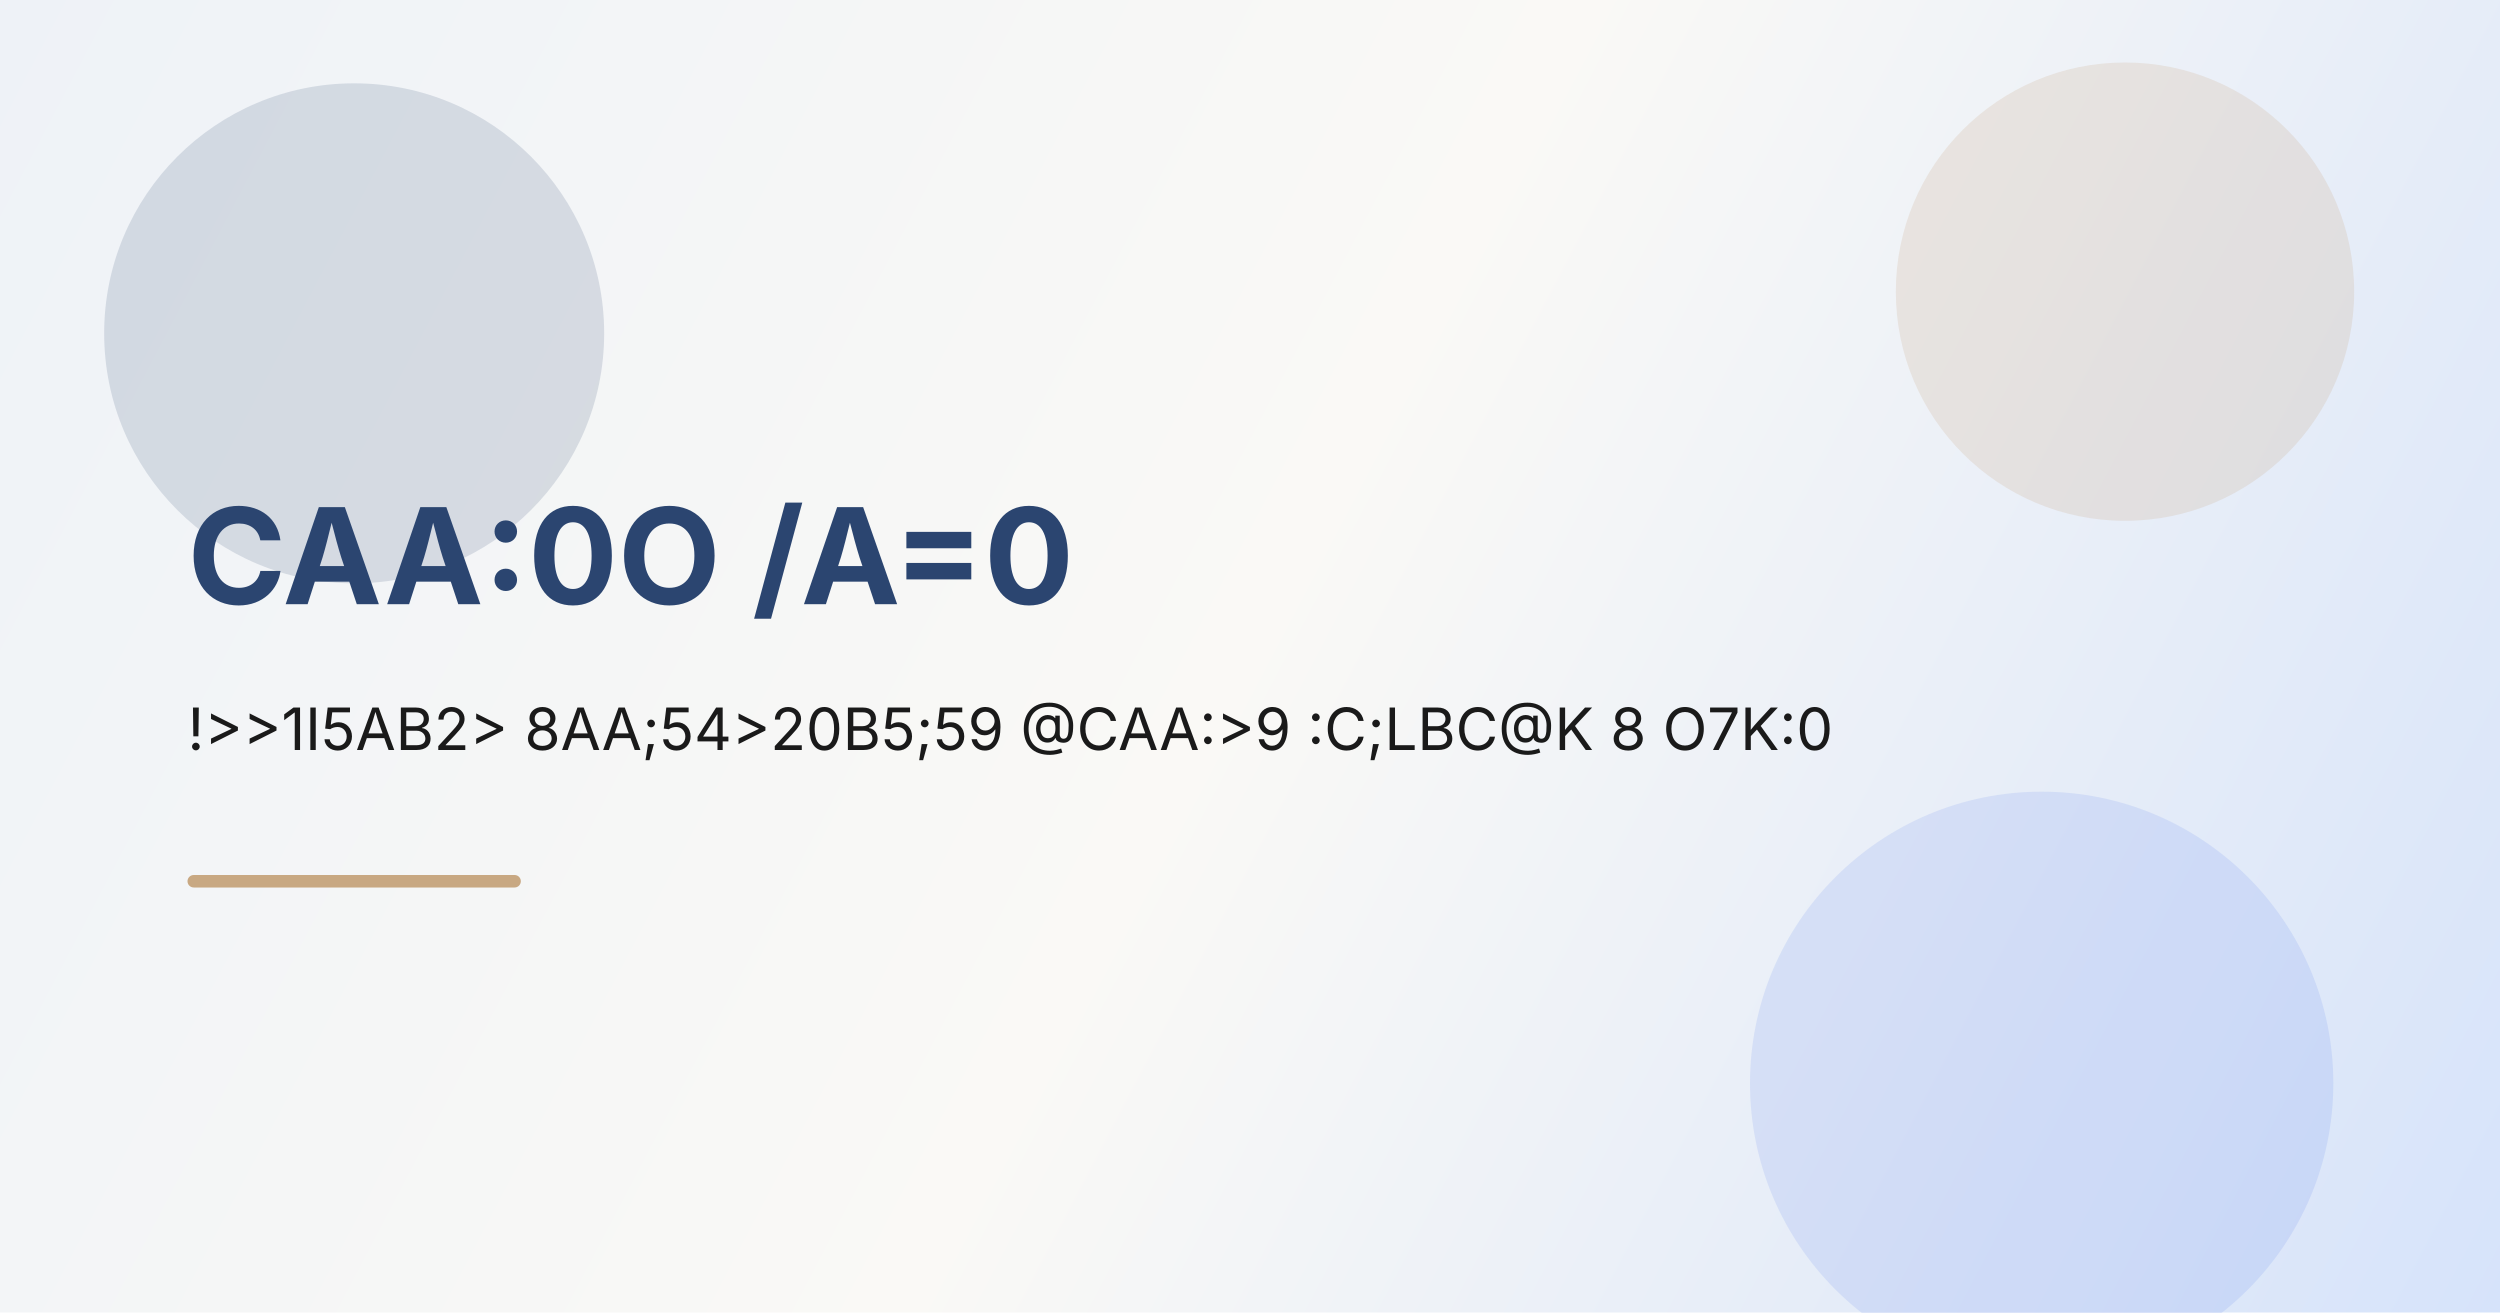
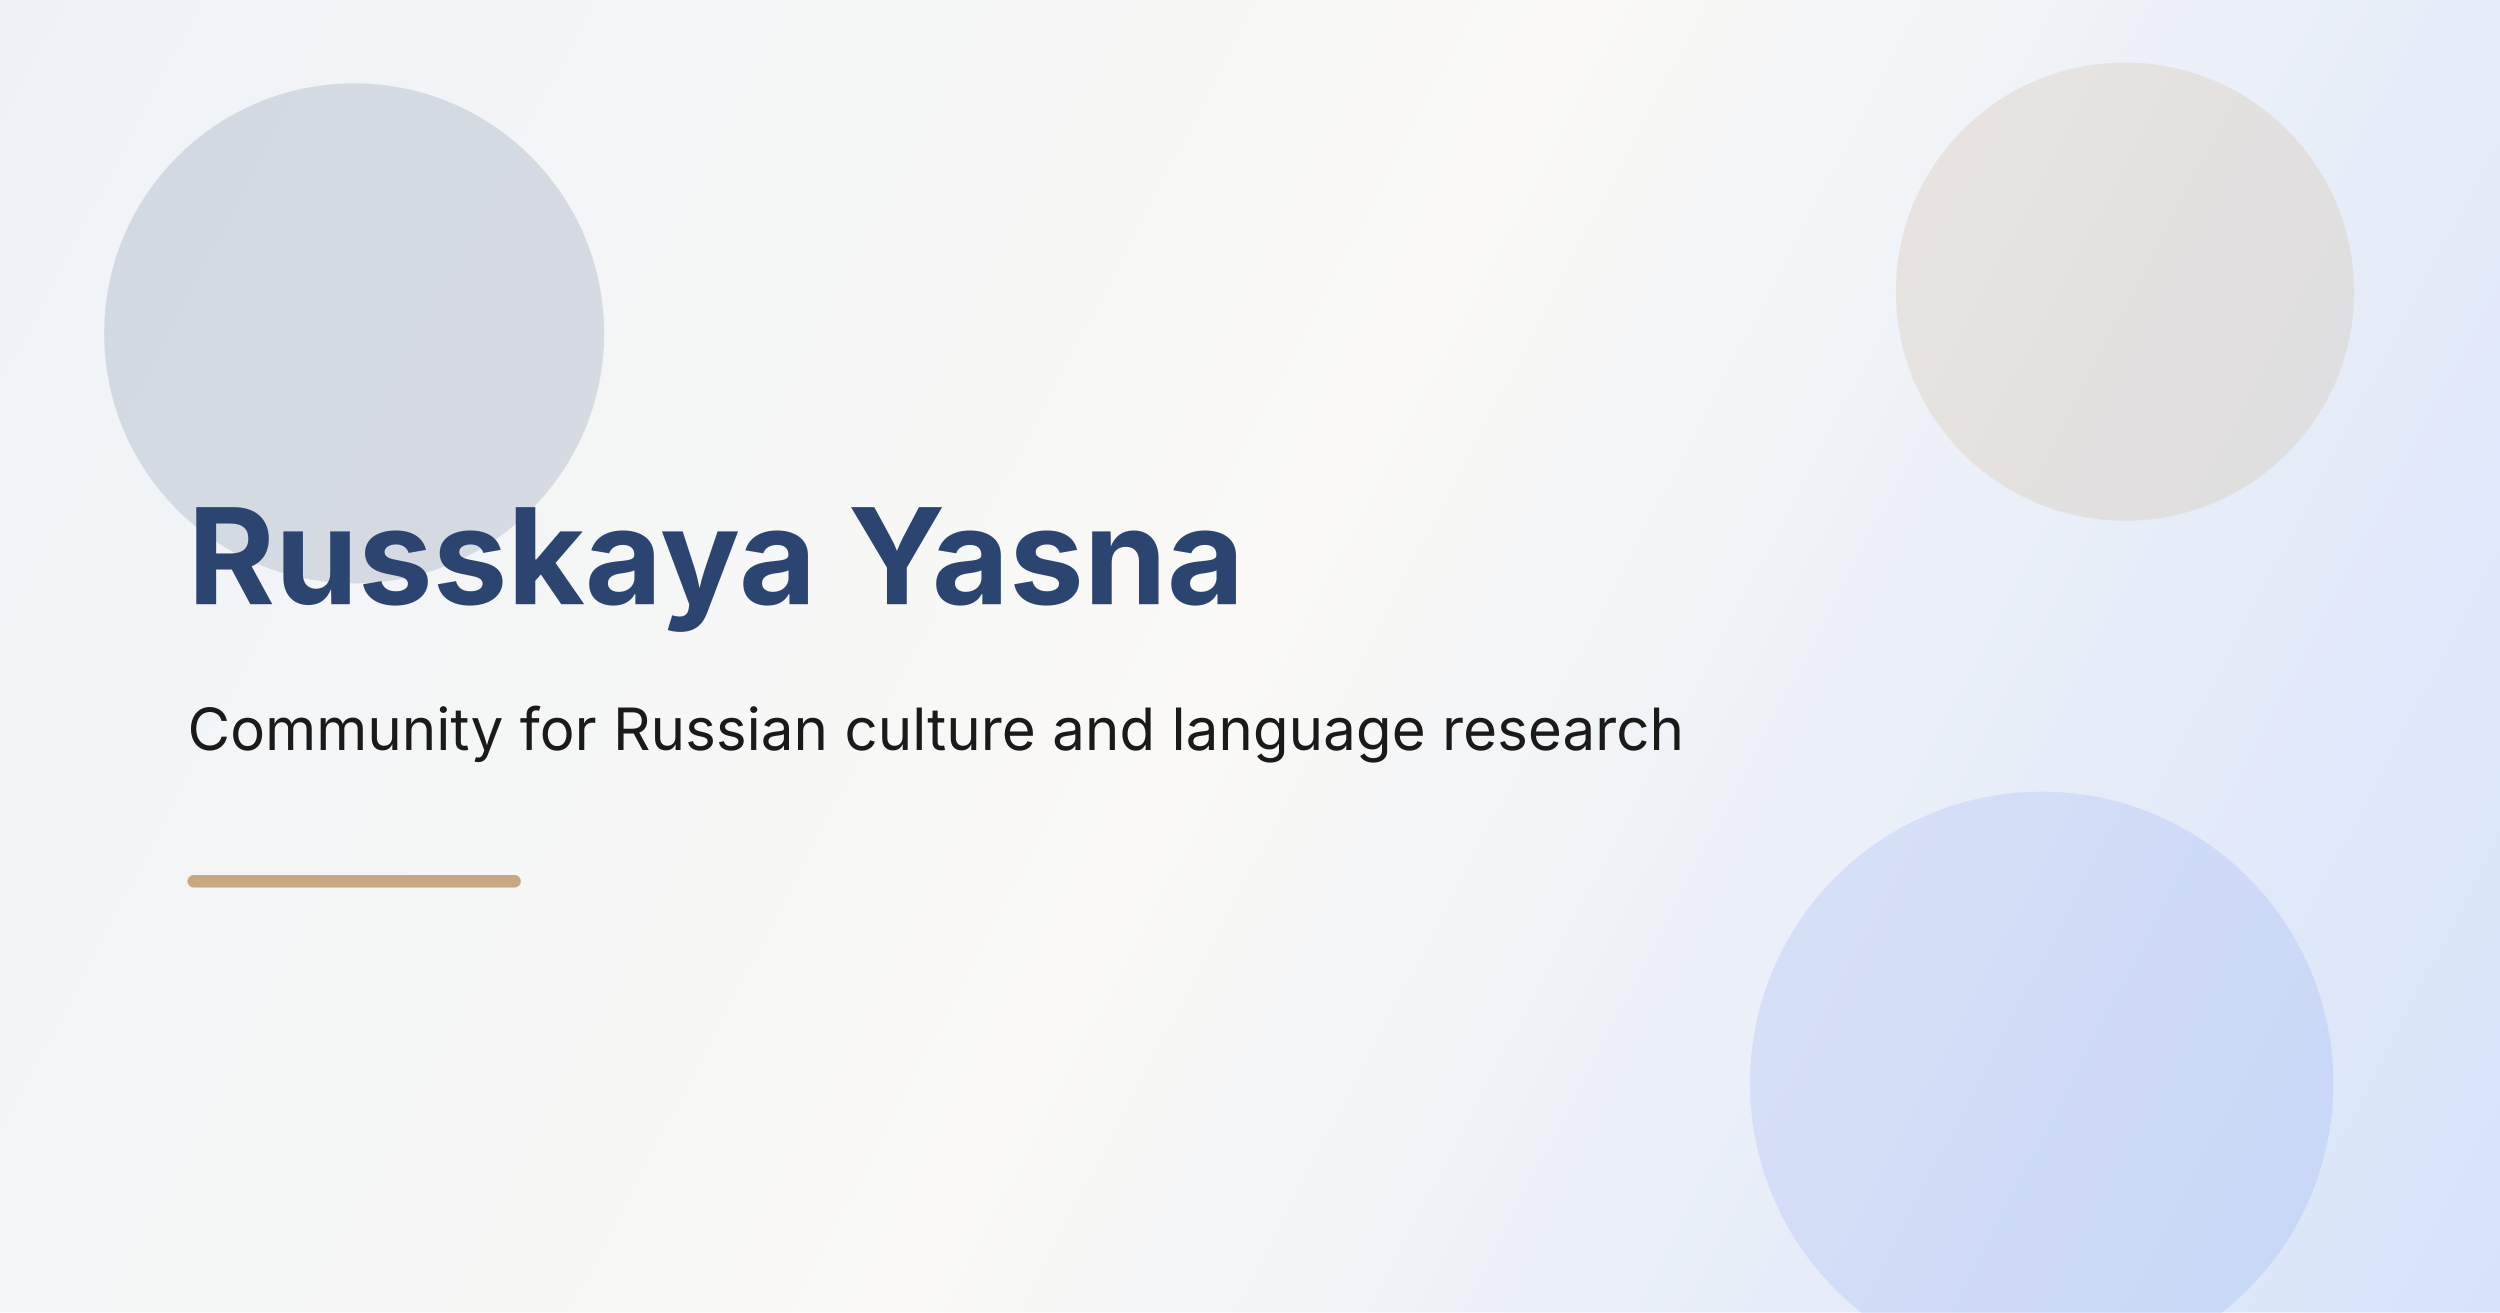
<svg xmlns="http://www.w3.org/2000/svg" width="1200" height="630" viewBox="0 0 1200 630" fill="none">
  <defs>
    <linearGradient id="bg" x1="0" y1="0" x2="1200" y2="630" gradientUnits="userSpaceOnUse">
      <stop offset="0%" stop-color="#EEF2F7" />
      <stop offset="50%" stop-color="#FAF9F6" />
      <stop offset="100%" stop-color="#D6E3FA" />
    </linearGradient>
  </defs>
  <rect width="1200" height="630" fill="url(#bg)" />
  <circle cx="170" cy="160" r="120" fill="#2B4570" fill-opacity="0.15" />
  <circle cx="1020" cy="140" r="110" fill="#C8A882" fill-opacity="0.2" />
  <circle cx="980" cy="520" r="140" fill="#4169E1" fill-opacity="0.12" />
  <text x="90" y="290" fill="#2B4570" font-family="Inter, Arial, sans-serif" font-size="64" font-weight="700">
-      CAA:0O /A=0
+     Russkaya Yasna
  </text>
  <text x="90" y="360" fill="#1A1A1A" font-family="Inter, Arial, sans-serif" font-size="28" font-weight="400">
-     !&gt;&gt;1I5AB2&gt; 8AA;54&gt;20B5;59 @CAA:&gt;9 :C;LBC@K 8 O7K:0
+     Community for Russian culture and language research
  </text>
  <rect x="90" y="420" width="160" height="6" fill="#C8A882" rx="3" />
</svg>
